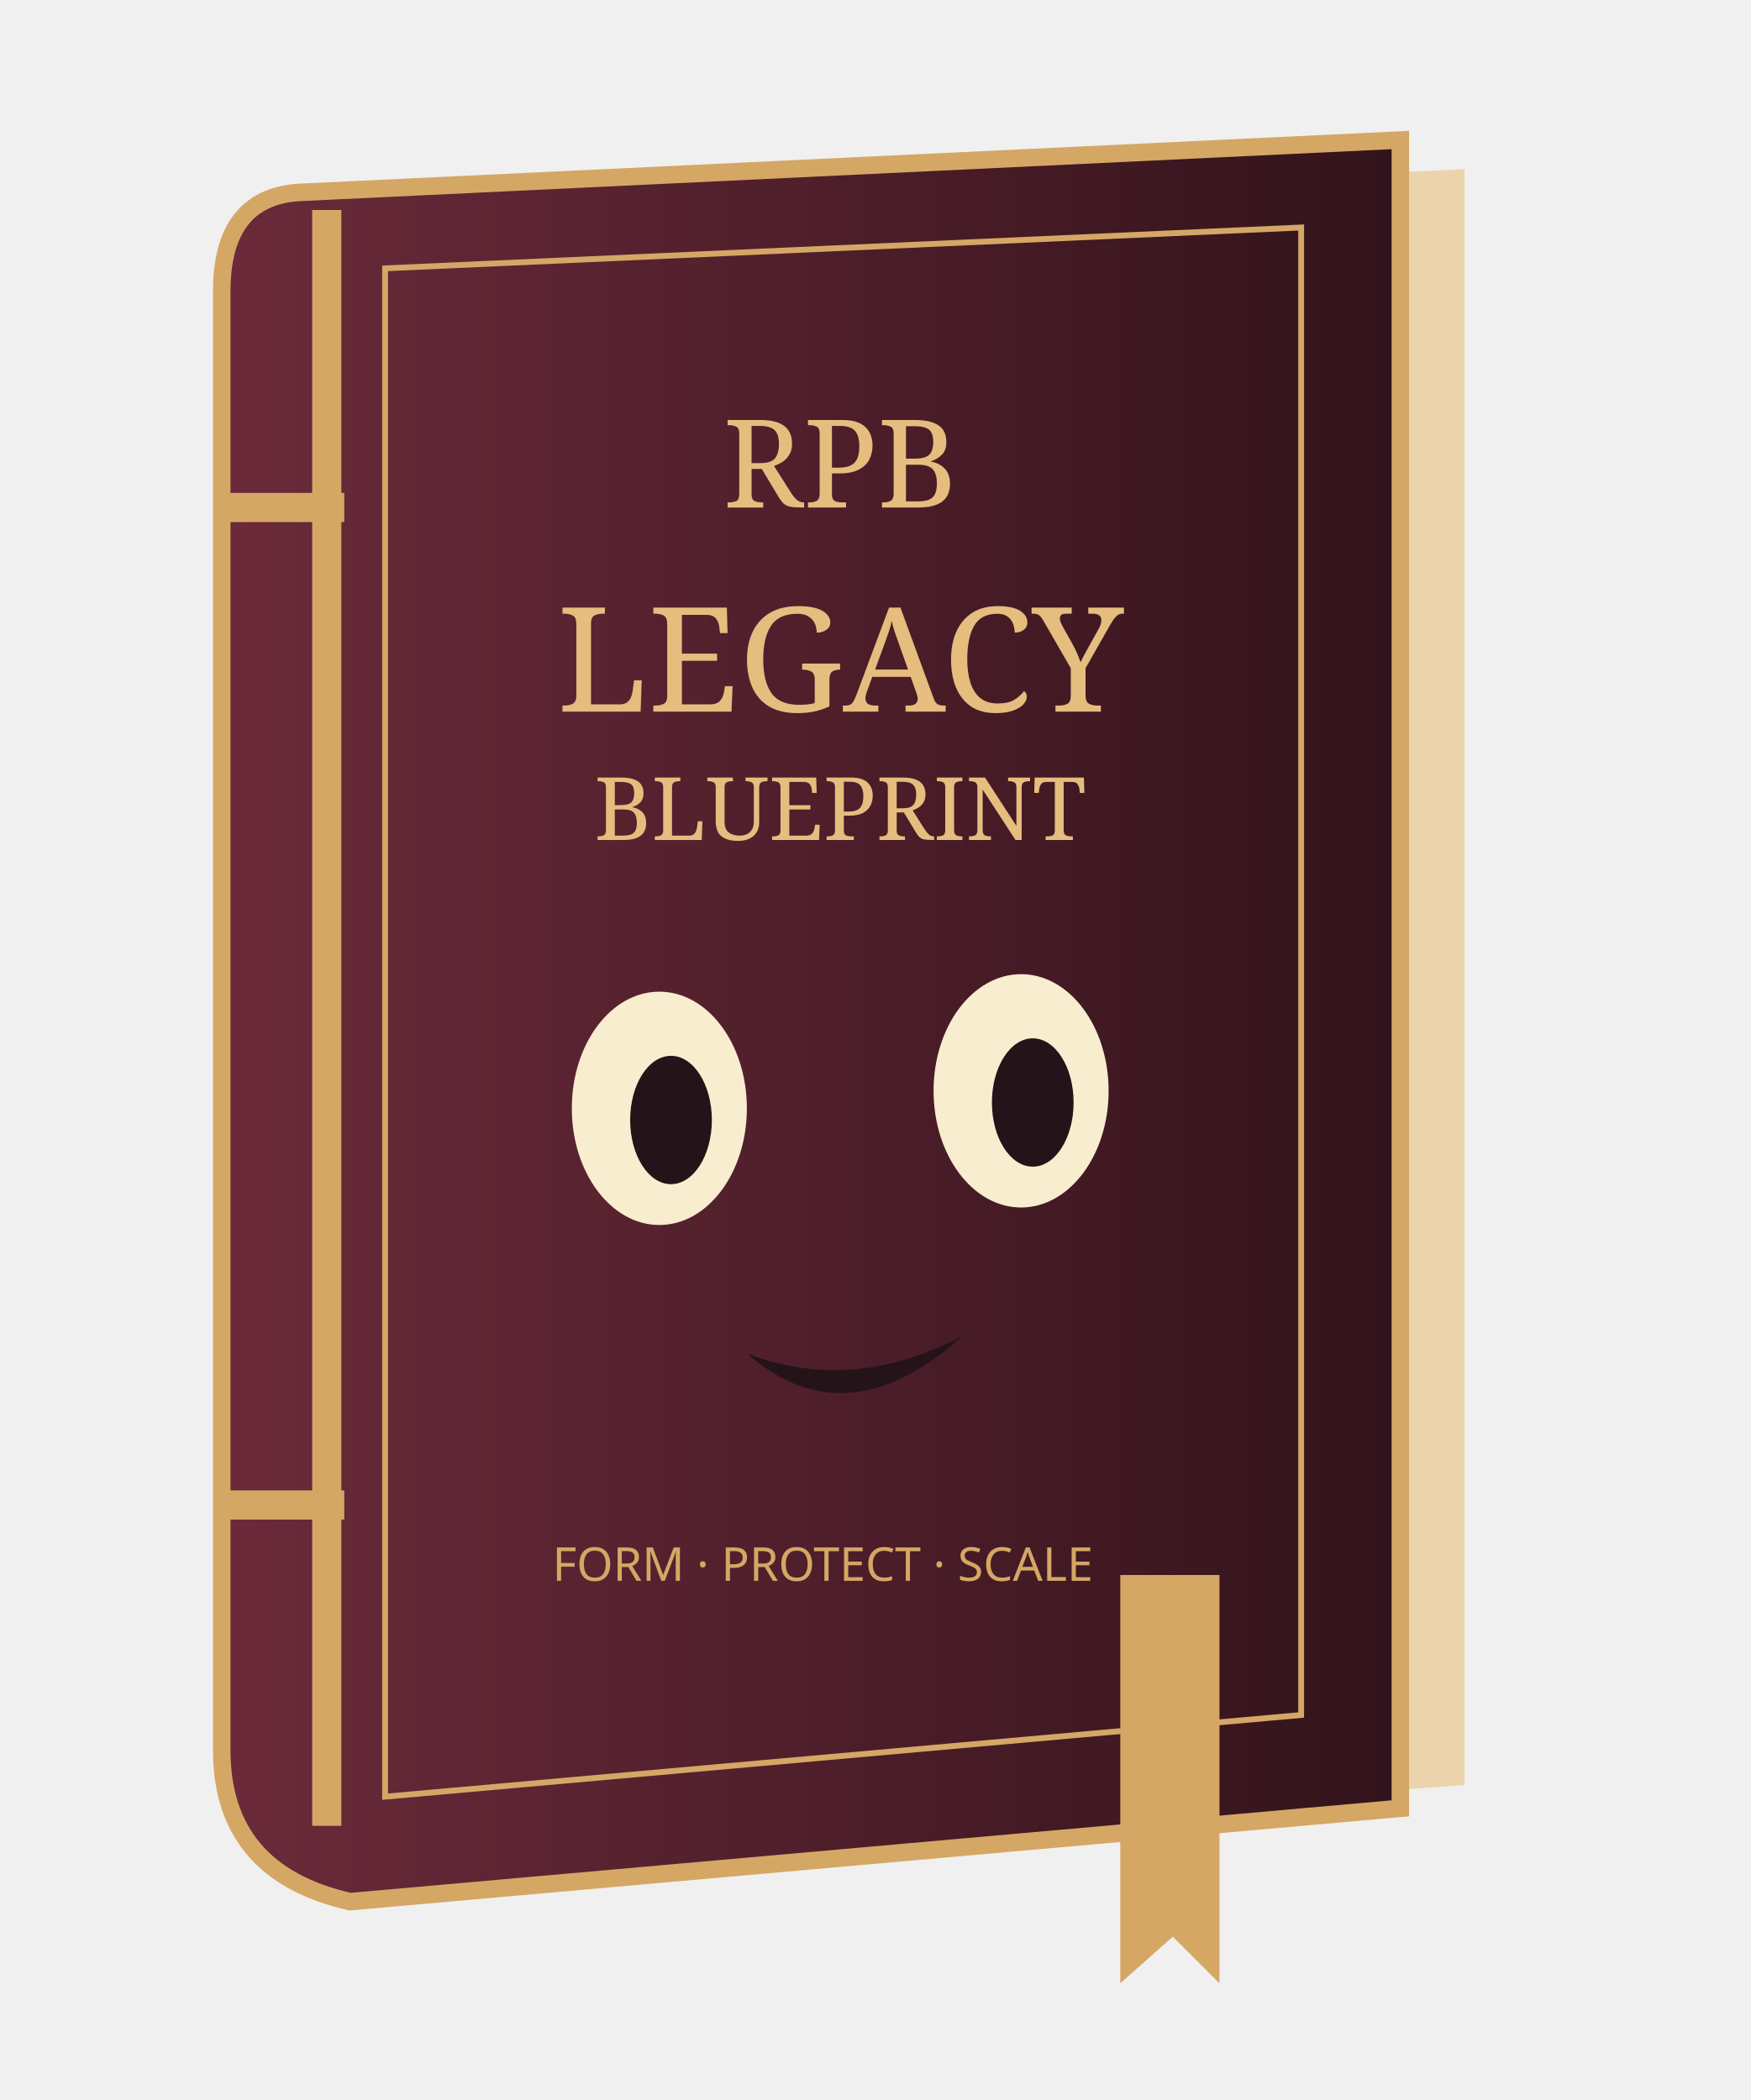
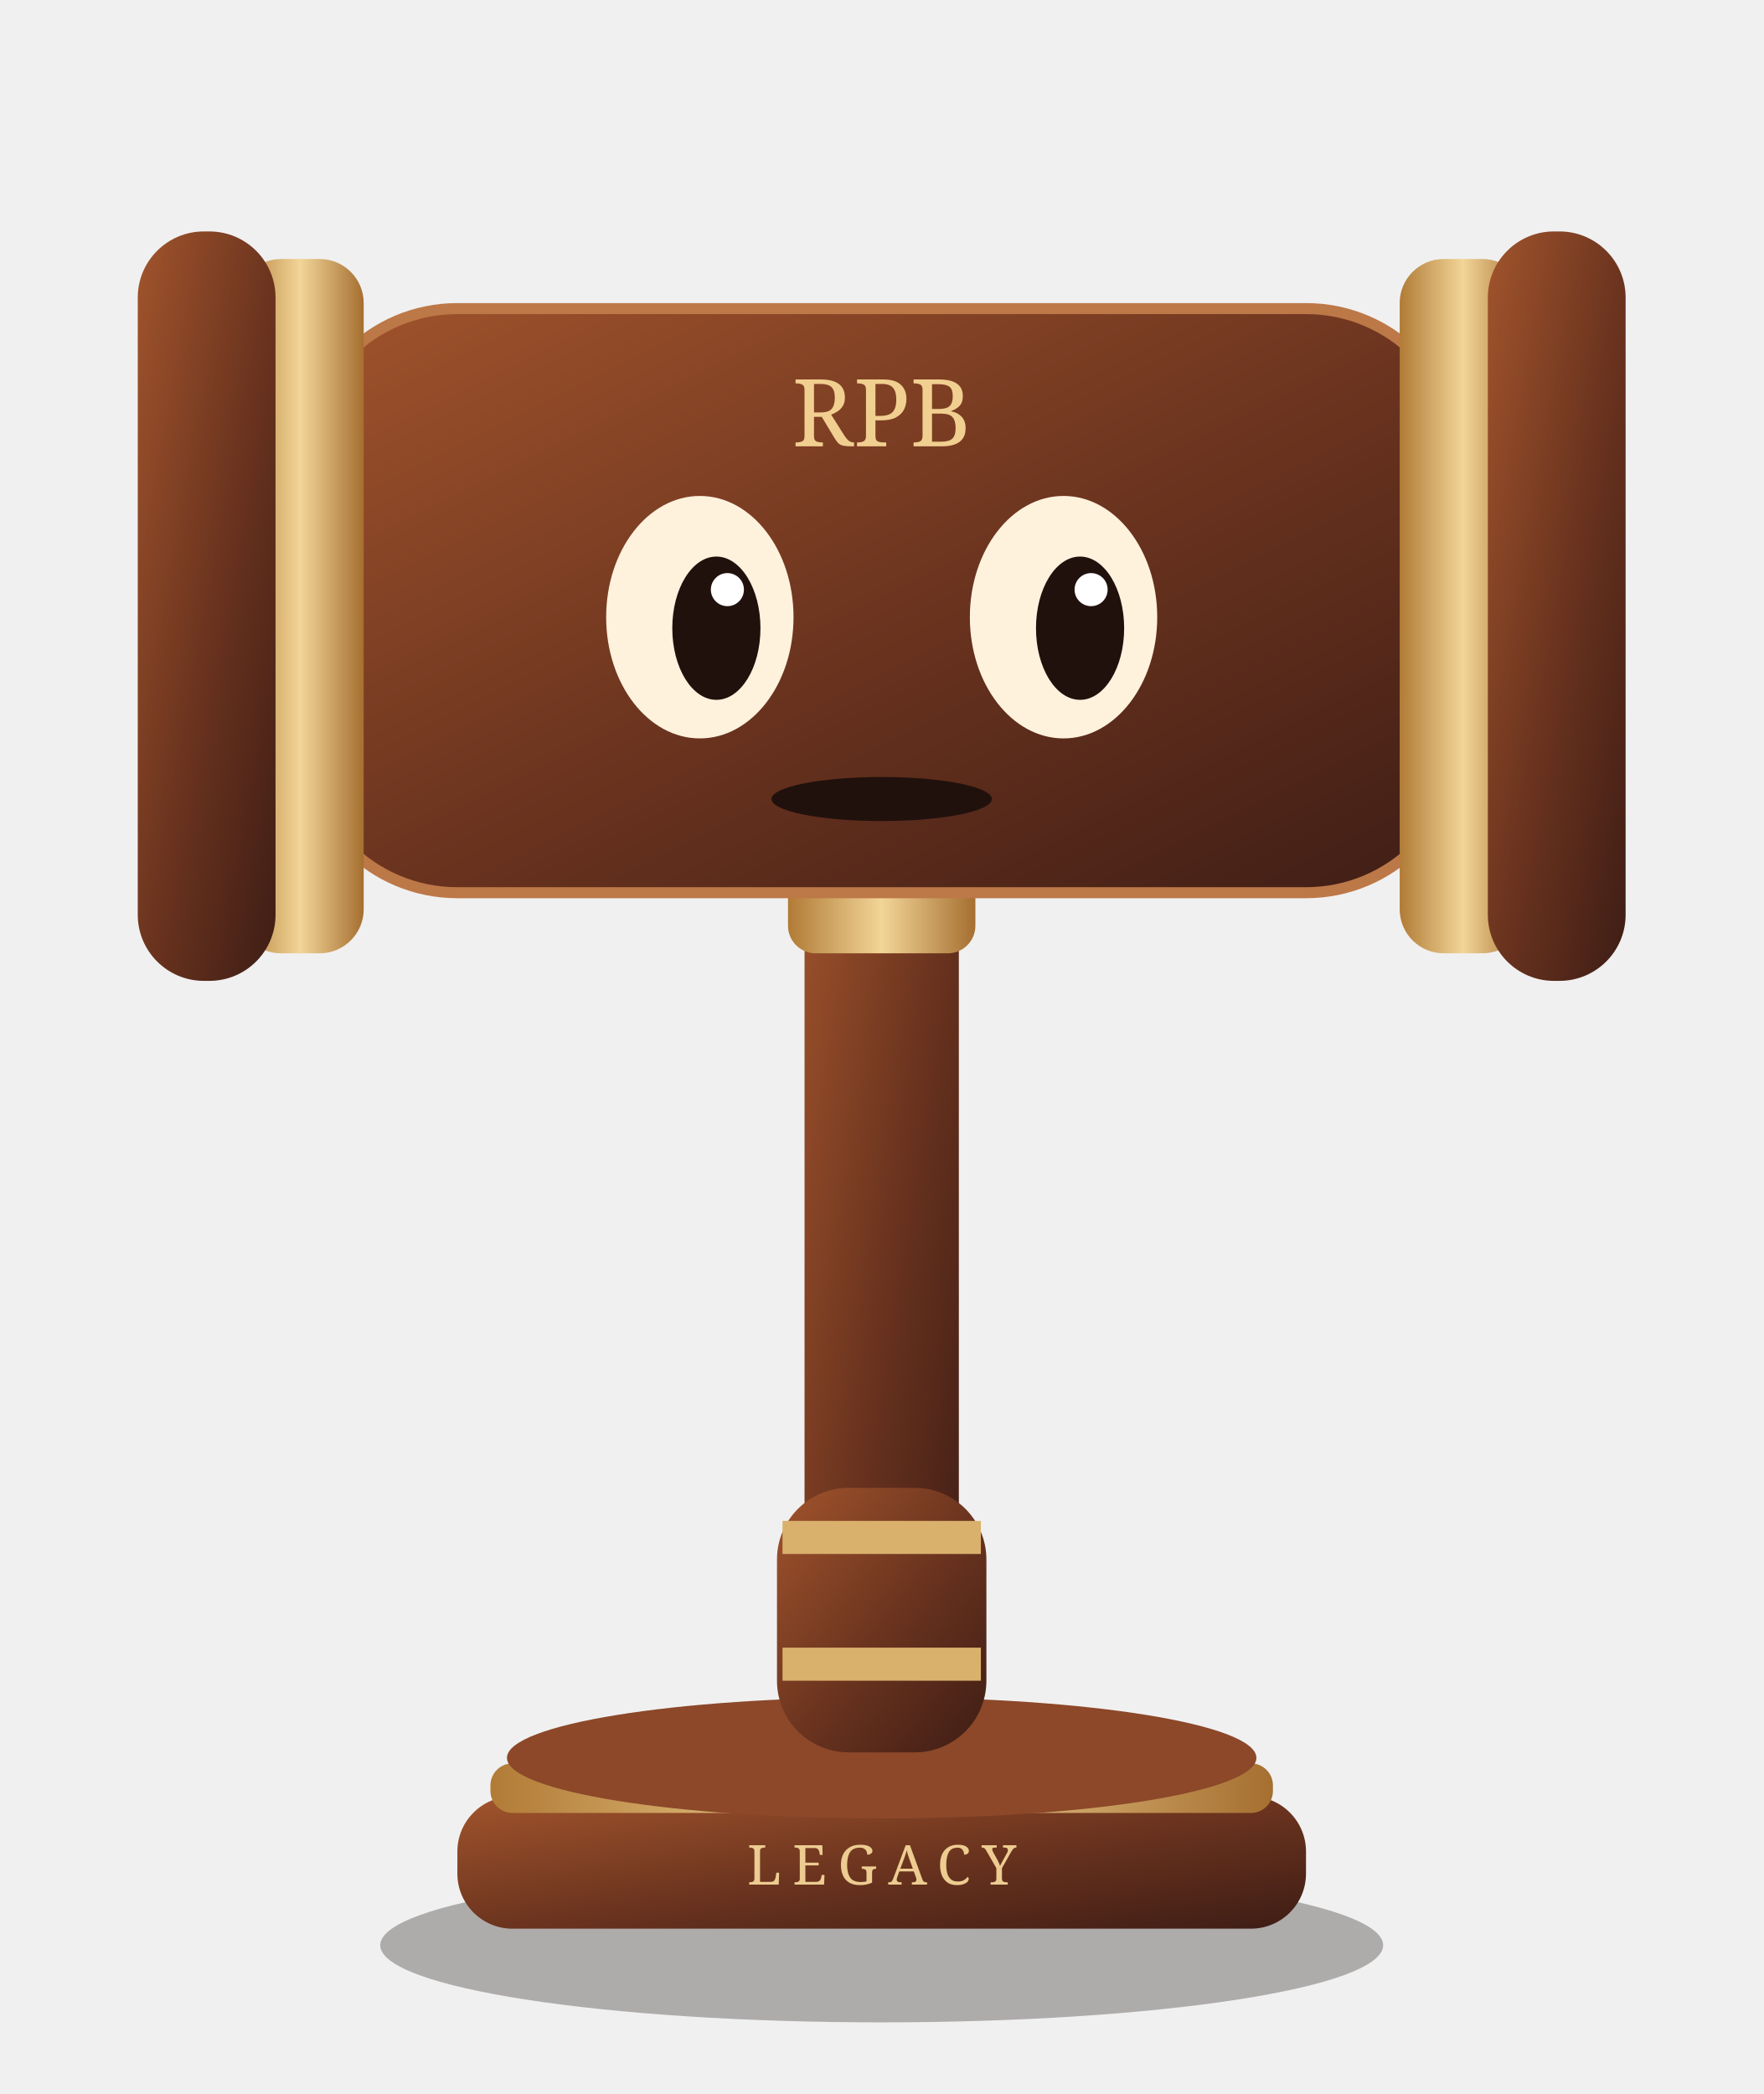
- <svg xmlns="http://www.w3.org/2000/svg" viewBox="0 0 300 360">
+ <svg xmlns="http://www.w3.org/2000/svg" viewBox="0 0 320 380" role="img" aria-label="Blueprint, an expressive mahogany and gold gavel">
  <defs>
-     <linearGradient id="leather">
-       <stop stop-color="#6b2a3a" />
-       <stop offset="1" stop-color="#32131b" />
+     <linearGradient id="wood" x2="1" y2="1">
+       <stop stop-color="#a1542c" />
+       <stop offset=".55" stop-color="#68321e" />
+       <stop offset="1" stop-color="#3e1d15" />
+     </linearGradient>
+     <linearGradient id="gold" x2="1">
+       <stop stop-color="#b17b36" />
+       <stop offset=".5" stop-color="#f2d598" />
+       <stop offset="1" stop-color="#a56f30" />
    </linearGradient>
  </defs>
-   <path d="M55 38L251 29V306L58 320Z" fill="#ebd4ad" />
-   <path d="M51 33Q38 34 38 50V300Q38 321 60 326L240 310V24Z" fill="url(#leather)" stroke="#d5a765" stroke-width="3" />
-   <path d="M66 46L223 39V294L66 308Z" fill="none" stroke="#d5a765" />
-   <path d="M56 36V313M39 87L59 87M39 258L59 258" stroke="#d5a765" stroke-width="5" />
-   <g fill="#e5bd7e" font-family="Georgia,serif" text-anchor="middle">
-     <text x="144" y="87" font-size="21">RPB</text>
-     <text x="144" y="122" font-size="25">LEGACY</text>
-     <text x="144" y="144" font-size="15">BLUEPRINT</text>
+   <ellipse cx="160" cy="353" rx="91" ry="14" fill="#130a0b" opacity=".3" />
+   <rect x="83" y="326" width="154" height="24" rx="10" fill="url(#wood)" />
+   <rect x="89" y="320" width="142" height="9" rx="4" fill="url(#gold)" />
+   <ellipse cx="160" cy="319" rx="68" ry="11" fill="#8c4829" />
+   <rect x="146" y="138" width="28" height="174" rx="12" fill="url(#wood)" />
+   <rect x="143" y="150" width="34" height="23" rx="5" fill="url(#gold)" />
+   <rect x="141" y="270" width="38" height="48" rx="13" fill="url(#wood)" />
+   <path d="M142 279h36M142 302h36" stroke="#d9b16d" stroke-width="6" />
+   <rect x="55" y="56" width="210" height="106" rx="28" fill="url(#wood)" stroke="#bd7848" stroke-width="2" />
+   <rect x="43" y="47" width="23" height="126" rx="8" fill="url(#gold)" />
+   <rect x="25" y="42" width="25" height="136" rx="12" fill="url(#wood)" />
+   <rect x="254" y="47" width="23" height="126" rx="8" fill="url(#gold)" />
+   <rect x="270" y="42" width="25" height="136" rx="12" fill="url(#wood)" />
+   <text x="160" y="81" text-anchor="middle" fill="#f1cf90" font-family="Georgia,serif" font-size="17">RPB</text>
+   <g fill="#fff2dd">
+     <ellipse cx="127" cy="112" rx="17" ry="22" />
+     <ellipse cx="193" cy="112" rx="17" ry="22" />
  </g>
-   <g fill="#f8edce">
-     <ellipse cx="113" cy="190" rx="15" ry="20" />
-     <ellipse cx="175" cy="187" rx="15" ry="20" />
+   <g fill="#21110d">
+     <ellipse cx="130" cy="114" rx="8" ry="13" />
+     <ellipse cx="196" cy="114" rx="8" ry="13" />
  </g>
-   <g fill="#25131a">
-     <ellipse cx="115" cy="192" rx="7" ry="11" />
-     <ellipse cx="177" cy="189" rx="7" ry="11" />
-     <path d="M128 232Q145 247 165 229Q146 239 128 232Z" />
+   <g fill="white">
+     <circle cx="132" cy="107" r="3" />
+     <circle cx="198" cy="107" r="3" />
  </g>
-   <path d="M192 270V340L201 332L209 340V270" fill="#d5a765" />
-   <text x="141" y="271" text-anchor="middle" fill="#d5a765" font-size="8" font-family="sans-serif">FORM · PROTECT · SCALE</text>
+   <ellipse cx="160" cy="145" rx="20" ry="4" fill="#21110d" />
+   <text x="160" y="342" text-anchor="middle" fill="#edcc91" font-family="Georgia,serif" font-size="10" letter-spacing="2">LEGACY</text>
</svg>
